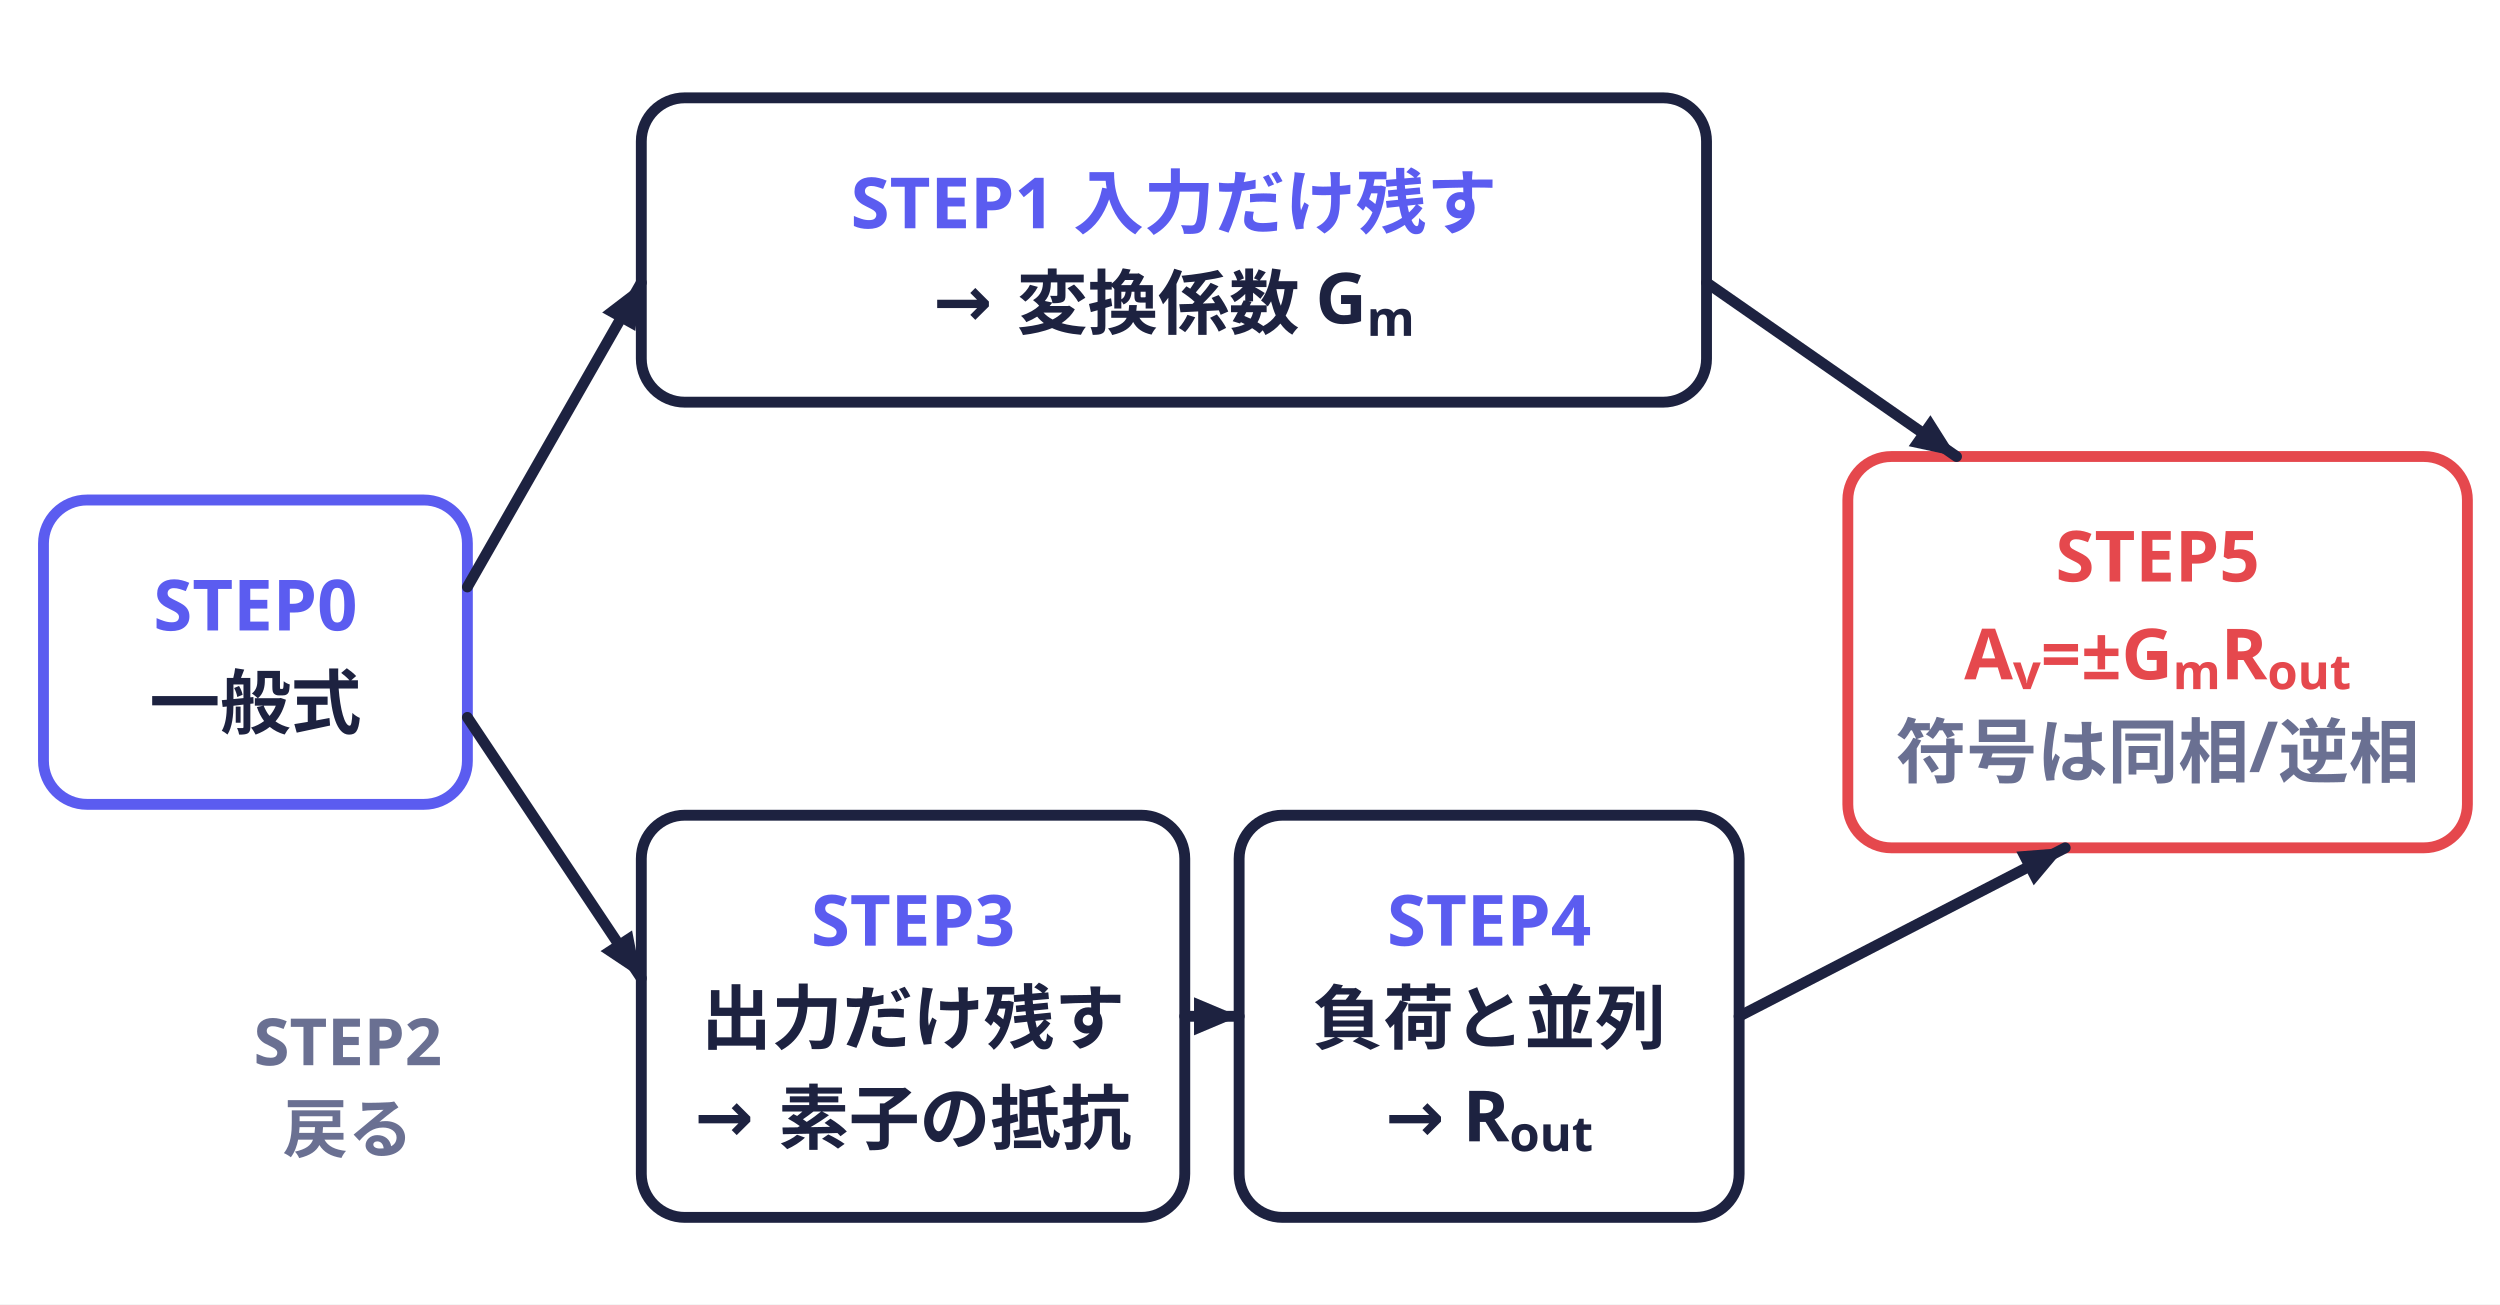
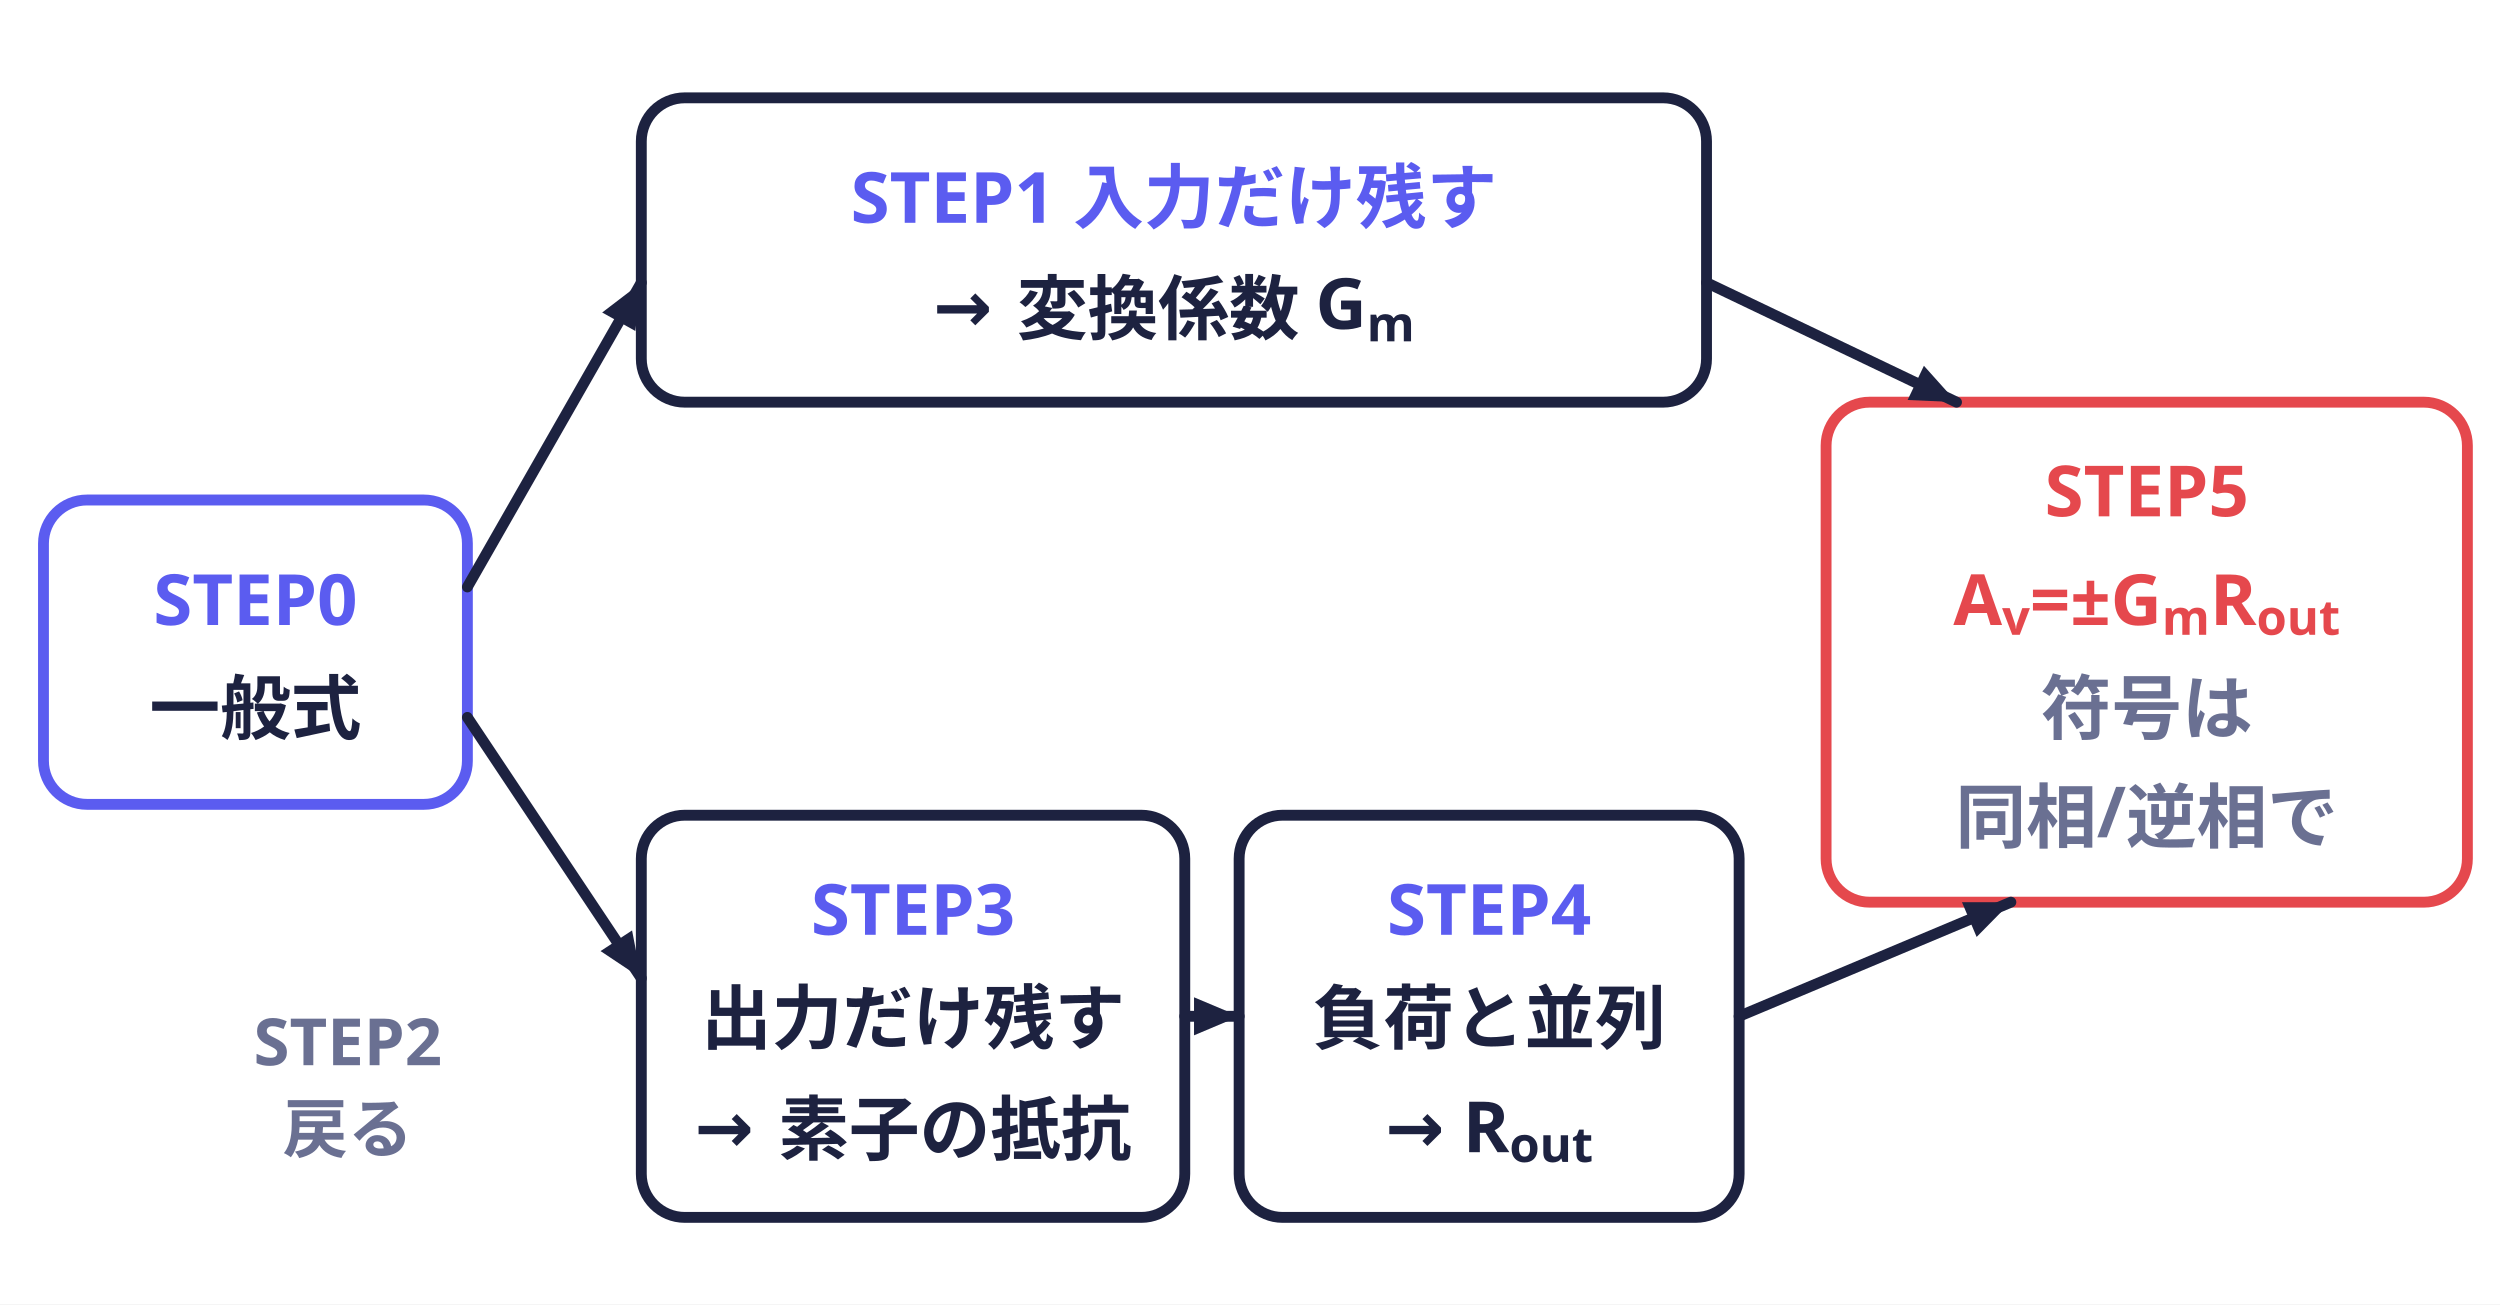
<svg xmlns="http://www.w3.org/2000/svg" viewBox="0 0 460 240" width="460" height="240">
  <rect width="460" height="240" fill="#fff" />
  <rect x="8" y="92" width="78" height="56" rx="8" fill="#fff" stroke="#5b5cf0" stroke-width="2" />
-   <text x="47.0" y="116.0" text-anchor="middle" font-size="13" fill="#5b5cf0" font-weight="600" font-family="Hiragino Sans, Noto Sans JP, sans-serif">STEP0</text>
-   <text x="47.0" y="134.0" text-anchor="middle" font-size="13" fill="#1d2240" font-weight="600" font-family="Hiragino Sans, Noto Sans JP, sans-serif">一般式</text>
+   <text x="47.0" y="115.0" text-anchor="middle" font-size="13" fill="#5b5cf0" font-weight="600" font-family="Hiragino Sans, Noto Sans JP, sans-serif">STEP0</text>
+   <text x="47.0" y="135.0" text-anchor="middle" font-size="13" fill="#1d2240" font-weight="600" font-family="Hiragino Sans, Noto Sans JP, sans-serif">一般式</text>
  <rect x="118" y="18" width="196" height="56" rx="8" fill="#fff" stroke="#1d2240" stroke-width="2" />
-   <text x="216.0" y="42.0" text-anchor="middle" font-size="13" fill="#5b5cf0" font-weight="600" font-family="Hiragino Sans, Noto Sans JP, sans-serif">STEP1 入力だけ残す</text>
-   <text x="216.0" y="60.0" text-anchor="middle" font-size="13" fill="#1d2240" font-weight="600" font-family="Hiragino Sans, Noto Sans JP, sans-serif">→ 変換係数 G<tspan baseline-shift="sub" font-size="9">m</tspan>
+   <text x="216.0" y="41.0" text-anchor="middle" font-size="13" fill="#5b5cf0" font-weight="600" font-family="Hiragino Sans, Noto Sans JP, sans-serif">STEP1 入力だけ残す</text>
+   <text x="216.0" y="61.0" text-anchor="middle" font-size="13" fill="#1d2240" font-weight="600" font-family="Hiragino Sans, Noto Sans JP, sans-serif">→ 変換係数 G<tspan baseline-shift="sub" font-size="9">m</tspan>
  </text>
  <rect x="118" y="150" width="100" height="74" rx="8" fill="#fff" stroke="#1d2240" stroke-width="2" />
-   <text x="168.0" y="174.0" text-anchor="middle" font-size="13" fill="#5b5cf0" font-weight="600" font-family="Hiragino Sans, Noto Sans JP, sans-serif">STEP3</text>
+   <text x="168.0" y="172.0" text-anchor="middle" font-size="13" fill="#5b5cf0" font-weight="600" font-family="Hiragino Sans, Noto Sans JP, sans-serif">STEP3</text>
  <text x="168.0" y="192.0" text-anchor="middle" font-size="13" fill="#1d2240" font-weight="600" font-family="Hiragino Sans, Noto Sans JP, sans-serif">出力だけ残す</text>
-   <text x="168.0" y="210.0" text-anchor="middle" font-size="13" fill="#1d2240" font-weight="600" font-family="Hiragino Sans, Noto Sans JP, sans-serif">→ 素子の抵抗</text>
+   <text x="168.0" y="212.0" text-anchor="middle" font-size="13" fill="#1d2240" font-weight="600" font-family="Hiragino Sans, Noto Sans JP, sans-serif">→ 素子の抵抗</text>
  <rect x="228" y="150" width="92" height="74" rx="8" fill="#fff" stroke="#1d2240" stroke-width="2" />
-   <text x="274.0" y="174.0" text-anchor="middle" font-size="13" fill="#5b5cf0" font-weight="600" font-family="Hiragino Sans, Noto Sans JP, sans-serif">STEP4</text>
+   <text x="274.0" y="172.0" text-anchor="middle" font-size="13" fill="#5b5cf0" font-weight="600" font-family="Hiragino Sans, Noto Sans JP, sans-serif">STEP4</text>
  <text x="274.0" y="192.0" text-anchor="middle" font-size="13" fill="#1d2240" font-weight="600" font-family="Hiragino Sans, Noto Sans JP, sans-serif">負荷と並列</text>
-   <text x="274.0" y="210.0" text-anchor="middle" font-size="13" fill="#1d2240" font-weight="600" font-family="Hiragino Sans, Noto Sans JP, sans-serif">→ R<tspan baseline-shift="sub" font-size="9">out</tspan>
+   <text x="274.0" y="212.0" text-anchor="middle" font-size="13" fill="#1d2240" font-weight="600" font-family="Hiragino Sans, Noto Sans JP, sans-serif">→ R<tspan baseline-shift="sub" font-size="9">out</tspan>
  </text>
-   <rect x="340" y="84" width="114" height="72" rx="8" fill="#fff" stroke="#e5484d" stroke-width="2" />
-   <text x="397.0" y="107.0" text-anchor="middle" font-size="13" fill="#e5484d" font-weight="600" font-family="Hiragino Sans, Noto Sans JP, sans-serif">STEP5</text>
-   <text x="397.0" y="125.0" text-anchor="middle" font-size="13" fill="#e5484d" font-weight="600" font-family="Hiragino Sans, Noto Sans JP, sans-serif">A<tspan baseline-shift="sub" font-size="9">v</tspan>=±G<tspan baseline-shift="sub" font-size="9">m</tspan>R<tspan baseline-shift="sub" font-size="9">out</tspan>
+   <rect x="336" y="74" width="118" height="92" rx="8" fill="#fff" stroke="#e5484d" stroke-width="2" />
+   <text x="395.0" y="95.0" text-anchor="middle" font-size="13" fill="#e5484d" font-weight="600" font-family="Hiragino Sans, Noto Sans JP, sans-serif">STEP5</text>
+   <text x="395.0" y="115.0" text-anchor="middle" font-size="13" fill="#e5484d" font-weight="600" font-family="Hiragino Sans, Noto Sans JP, sans-serif">A<tspan baseline-shift="sub" font-size="9">v</tspan>=±G<tspan baseline-shift="sub" font-size="9">m</tspan>R<tspan baseline-shift="sub" font-size="9">out</tspan>
  </text>
-   <text x="397.0" y="143.0" text-anchor="middle" font-size="13" fill="#6a7092" font-weight="600" font-family="Hiragino Sans, Noto Sans JP, sans-serif">符号は同相/逆相</text>
+   <text x="395.0" y="135.0" text-anchor="middle" font-size="13" fill="#6a7092" font-weight="600" font-family="Hiragino Sans, Noto Sans JP, sans-serif">符号は</text>
+   <text x="395.0" y="155.0" text-anchor="middle" font-size="13" fill="#6a7092" font-weight="600" font-family="Hiragino Sans, Noto Sans JP, sans-serif">同相/逆相で</text>
  <polyline points="86,108 118,52" fill="none" stroke="#1d2240" stroke-width="2" stroke-linejoin="round" stroke-linecap="round" />
  <polygon points="118,52 116.9,60.9 110.8,57.5" fill="#1d2240" />
  <polyline points="86,132 118,180" fill="none" stroke="#1d2240" stroke-width="2" stroke-linejoin="round" stroke-linecap="round" />
  <polygon points="118,180 110.5,175.0 116.3,171.2" fill="#1d2240" />
  <text x="64" y="196" text-anchor="middle" font-size="12" fill="#6a7092" font-weight="600" font-family="Hiragino Sans, Noto Sans JP, sans-serif">STEP2</text>
  <text x="64" y="212" text-anchor="middle" font-size="12" fill="#6a7092" font-weight="600" font-family="Hiragino Sans, Noto Sans JP, sans-serif">戻る</text>
  <polyline points="218,187 228,187" fill="none" stroke="#1d2240" stroke-width="2" stroke-linejoin="round" stroke-linecap="round" />
  <polygon points="228,187 219.7,190.5 219.7,183.5" fill="#1d2240" />
-   <polyline points="314,52 360,84" fill="none" stroke="#1d2240" stroke-width="2" stroke-linejoin="round" stroke-linecap="round" />
-   <polygon points="360,84 351.2,82.1 355.2,76.4" fill="#1d2240" />
-   <polyline points="320,187 380,156" fill="none" stroke="#1d2240" stroke-width="2" stroke-linejoin="round" stroke-linecap="round" />
-   <polygon points="380,156 374.2,162.9 371.0,156.7" fill="#1d2240" />
+   <polyline points="314,52 360,74" fill="none" stroke="#1d2240" stroke-width="2" stroke-linejoin="round" stroke-linecap="round" />
+   <polygon points="360,74 351.0,73.6 354.0,67.3" fill="#1d2240" />
+   <polyline points="320,187 370,166" fill="none" stroke="#1d2240" stroke-width="2" stroke-linejoin="round" stroke-linecap="round" />
+   <polygon points="370,166 363.7,172.4 361.0,166.0" fill="#1d2240" />
</svg>
